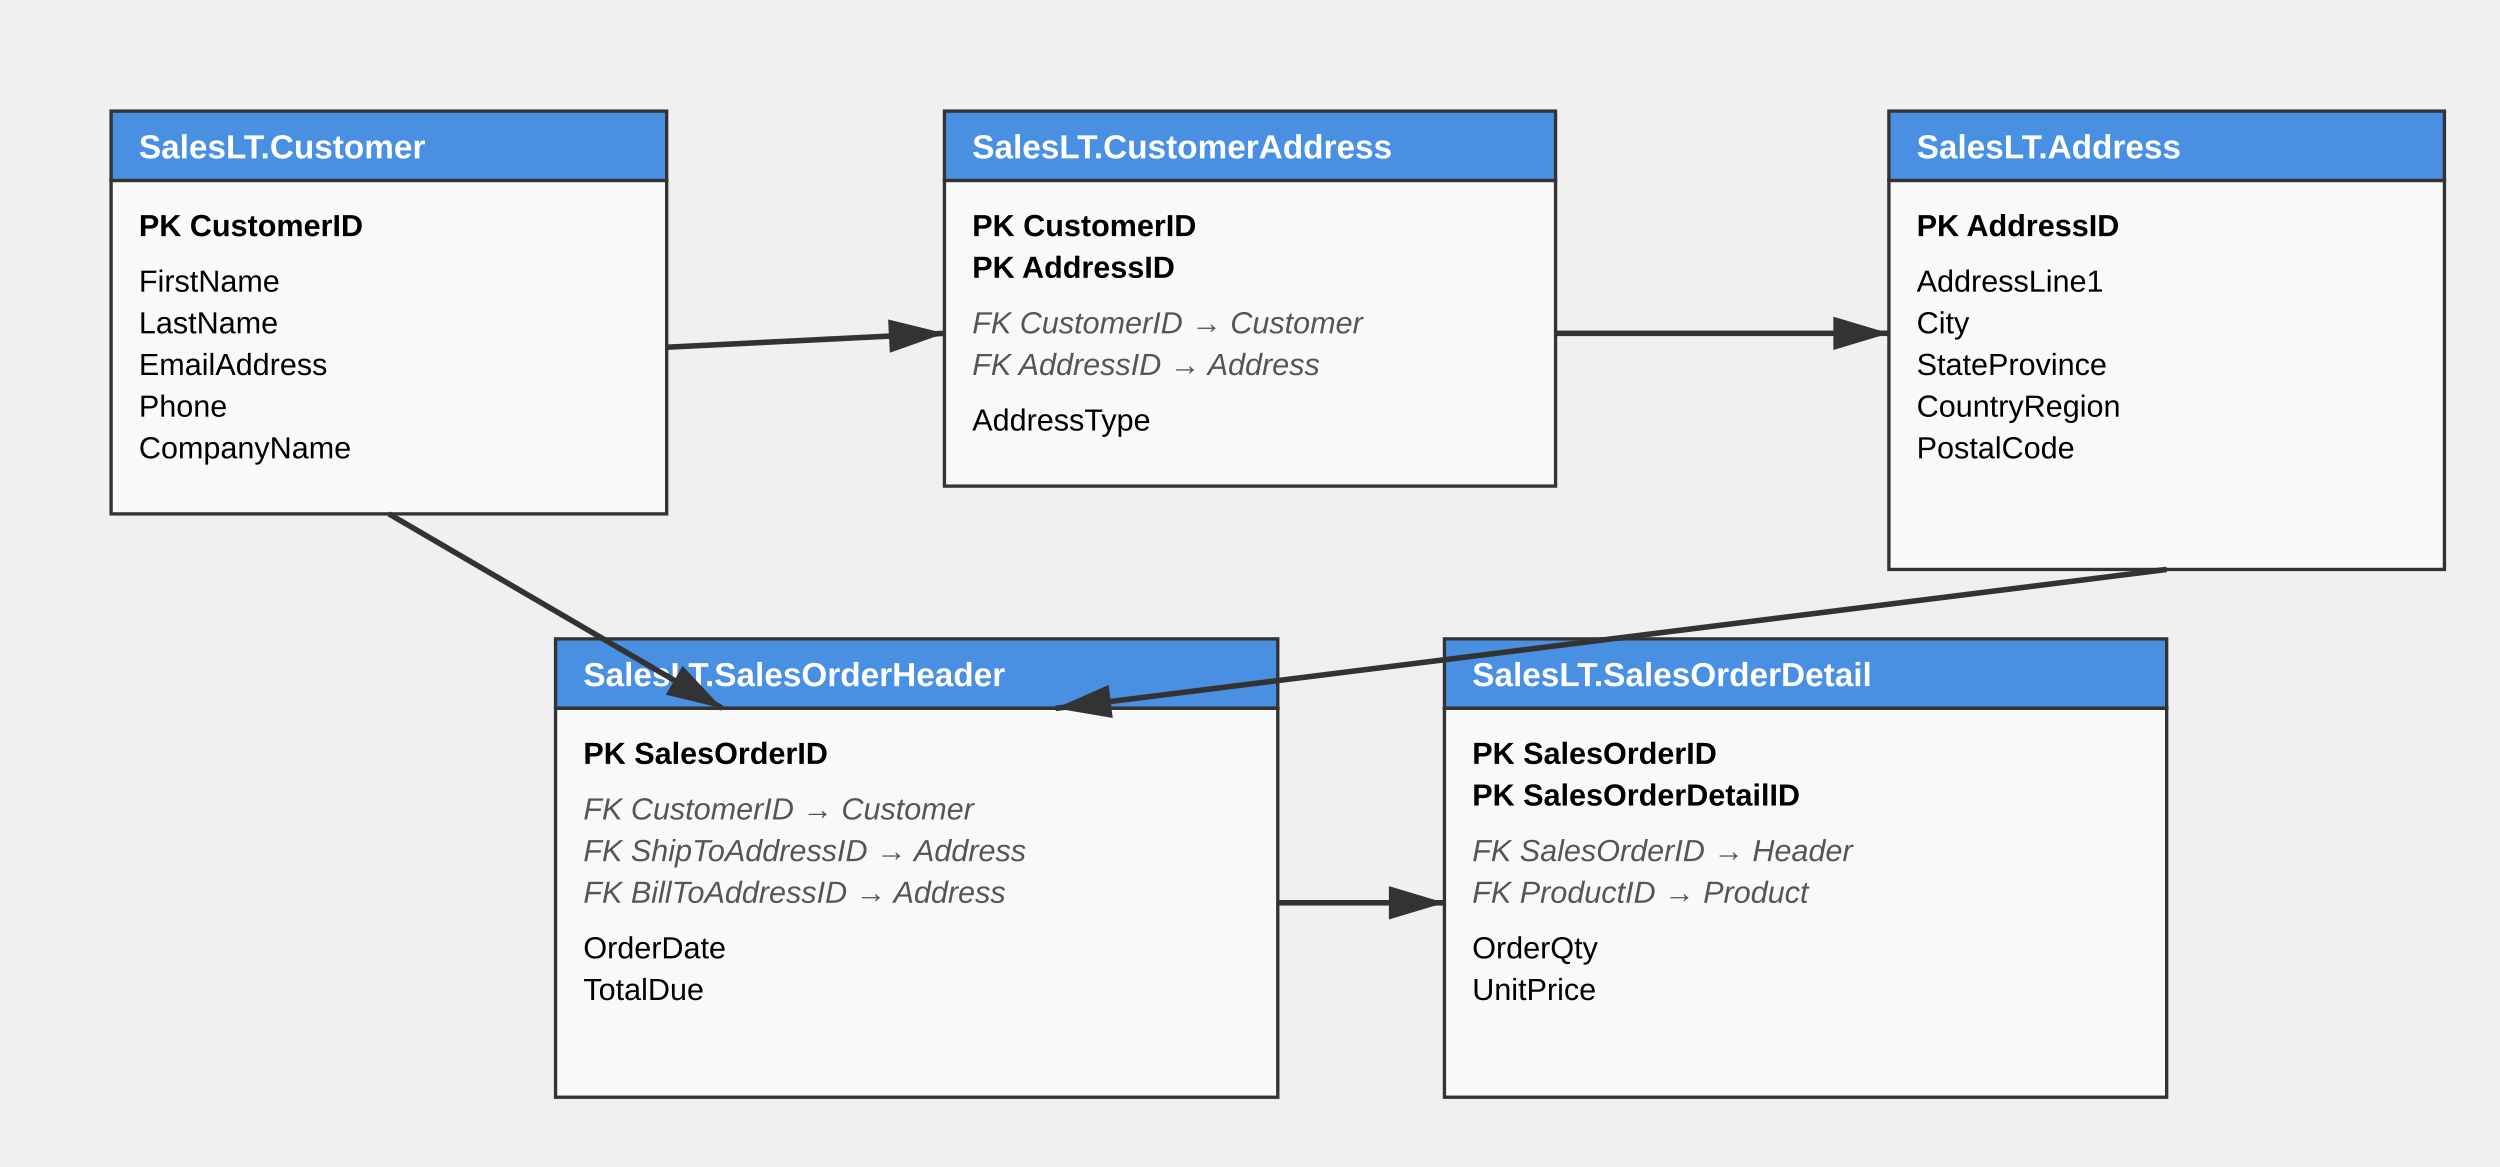
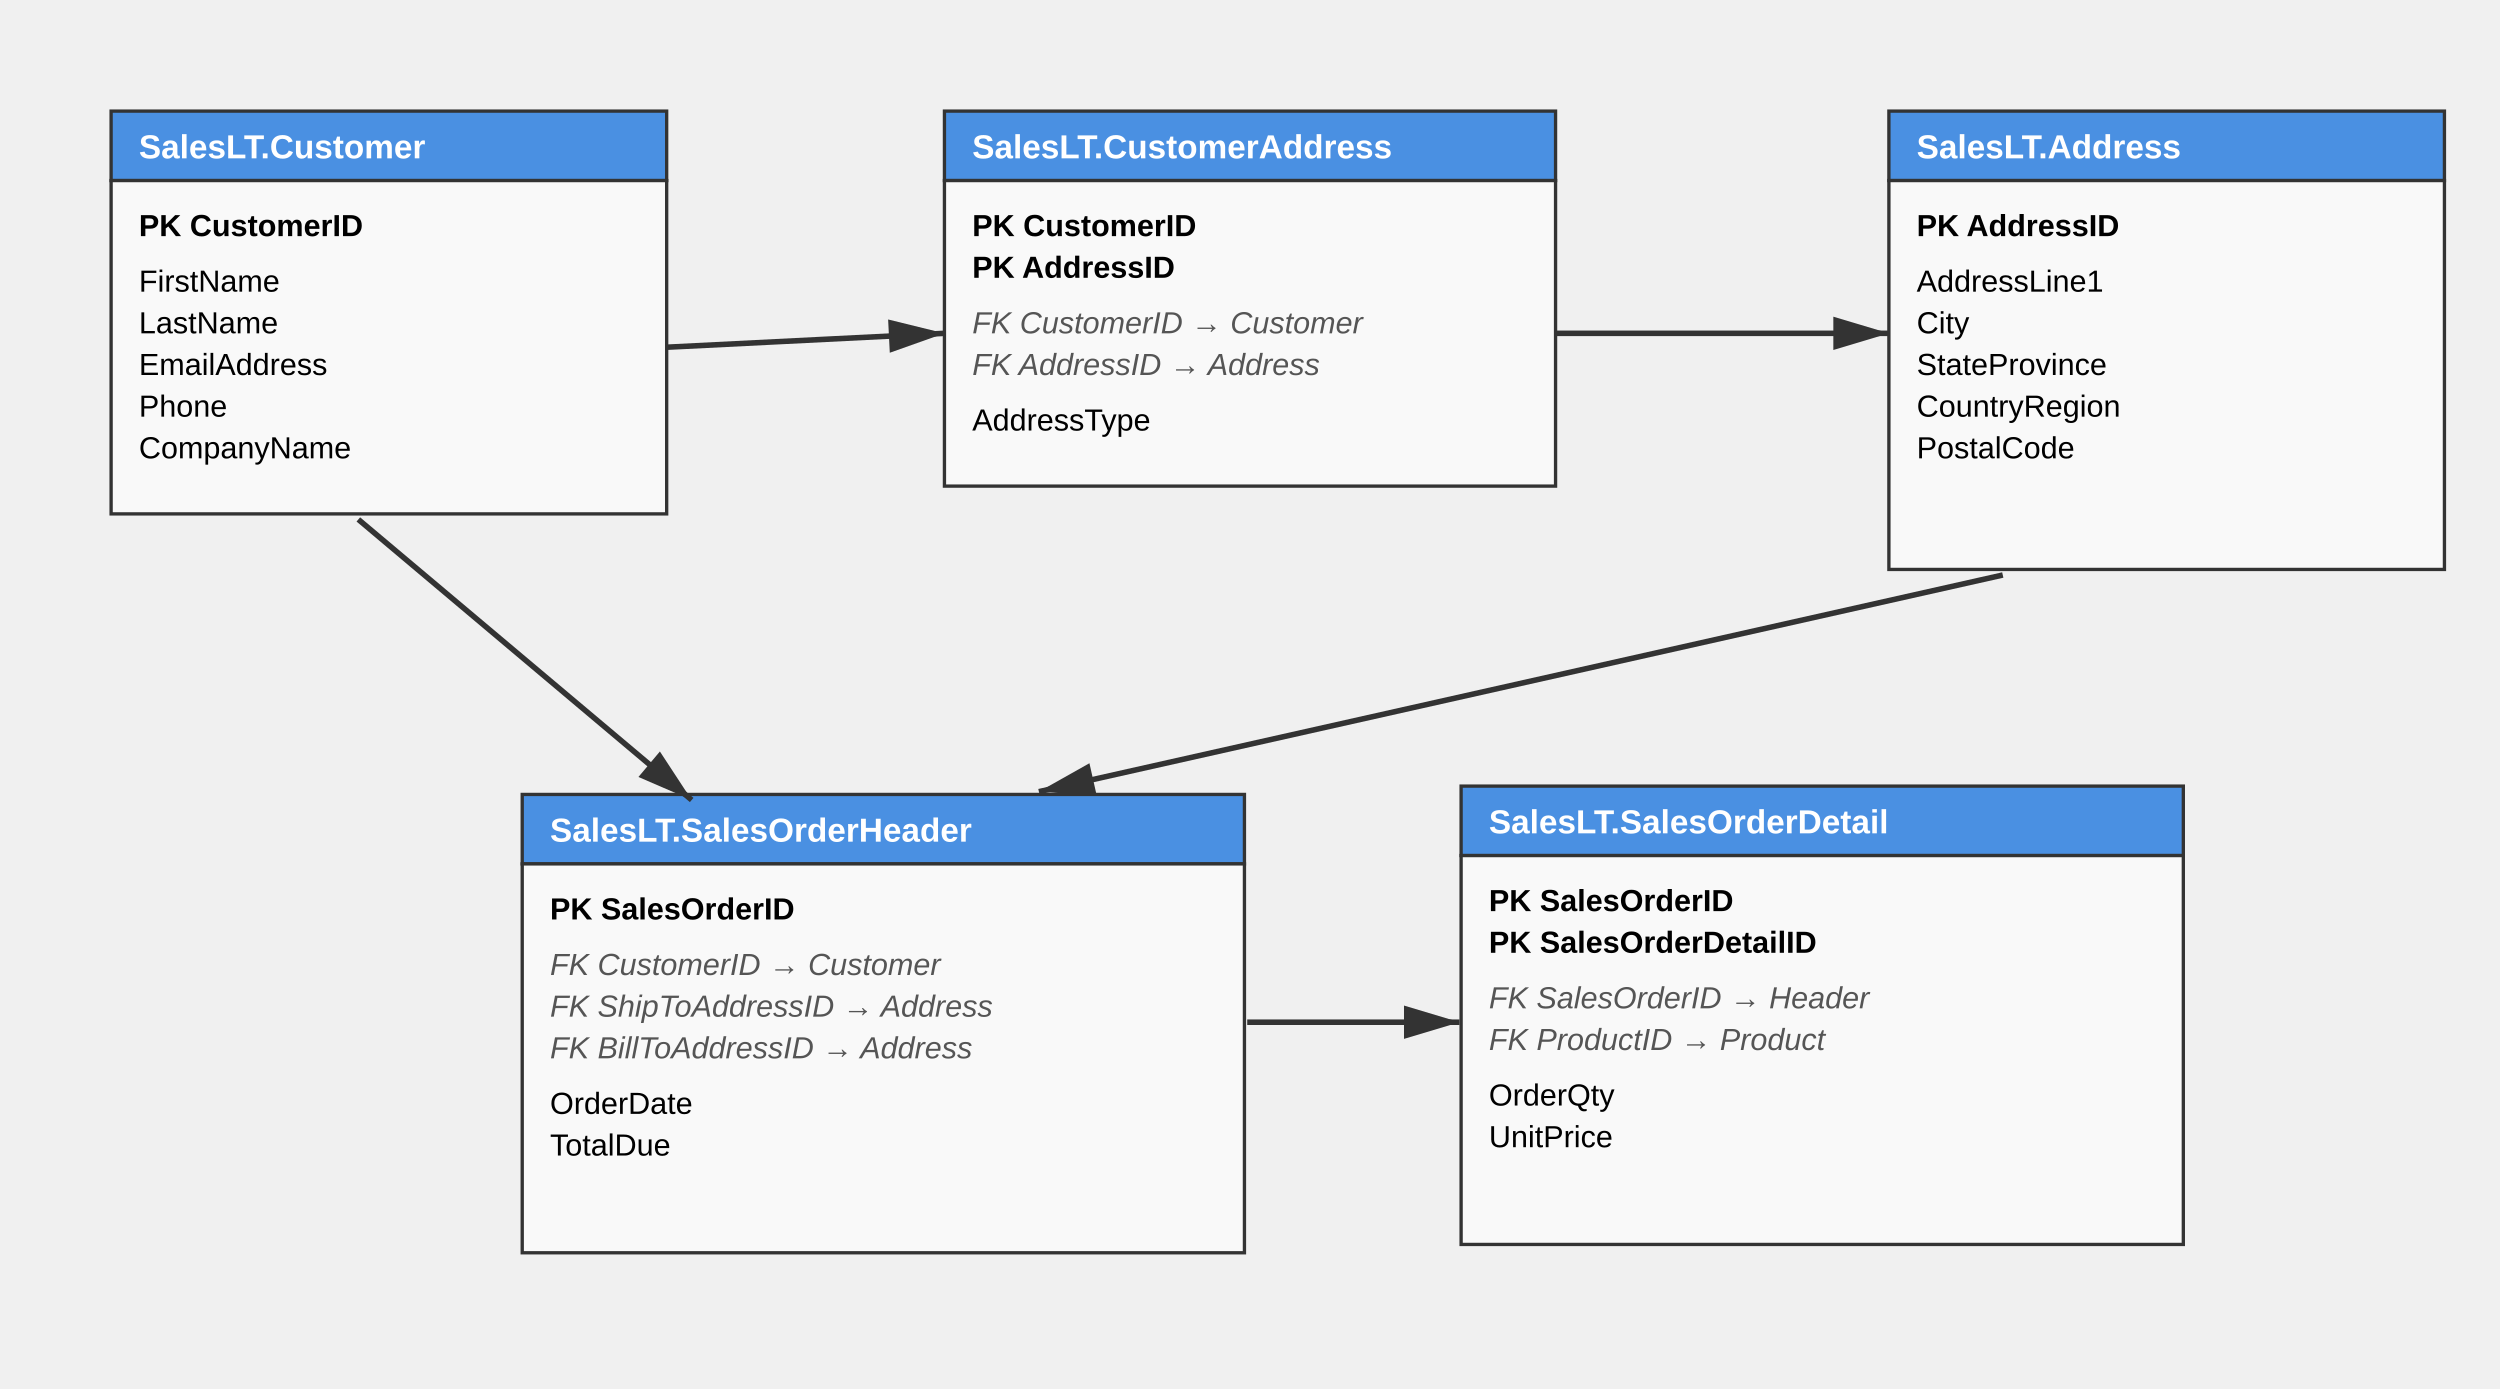
- <svg xmlns="http://www.w3.org/2000/svg" width="900" height="420">
-   <style>
-     .entity { fill:#f9f9f9; stroke:#333; stroke-width:1.2; }
-     .header { fill:#4a90e2; stroke:#333; stroke-width:1.2; }
-     .header-text { fill:white; font-family:Segoe UI, Arial; font-size:12px; font-weight:bold; }
-     .attr-text { fill:#000; font-family:Segoe UI, Arial; font-size:11px; }
-     .pk { font-weight:bold; }
-     .fk { fill:#555; font-style:italic; }
-     .rel { stroke:#333; stroke-width:2; marker-end:url(#arrow); }
-   </style>
+ <svg xmlns="http://www.w3.org/2000/svg" width="900" height="500">
  <defs>
-     <marker id="arrow" markerWidth="10" markerHeight="10" refX="10" refY="3" orient="auto">
-       <path d="M0,0 L10,3 L0,6 z" fill="#333" />
+     <marker orient="auto" refY="3" refX="10" markerHeight="10" markerWidth="10" id="arrow">
+       <path id="svg_1" fill="#333" d="m0,0l10,3l-10,3l0,-6z" />
    </marker>
  </defs>
-   <rect x="40" y="40" width="200" height="25" class="header" />
-   <text x="50" y="57" class="header-text">SalesLT.Customer</text>
-   <rect x="40" y="65" width="200" height="120" class="entity" />
-   <text x="50" y="85" class="attr-text pk">PK CustomerID</text>
-   <text x="50" y="105" class="attr-text">FirstName</text>
-   <text x="50" y="120" class="attr-text">LastName</text>
-   <text x="50" y="135" class="attr-text">EmailAddress</text>
-   <text x="50" y="150" class="attr-text">Phone</text>
-   <text x="50" y="165" class="attr-text">CompanyName</text>
-   <rect x="340" y="40" width="220" height="25" class="header" />
-   <text x="350" y="57" class="header-text">SalesLT.CustomerAddress</text>
-   <rect x="340" y="65" width="220" height="110" class="entity" />
-   <text x="350" y="85" class="attr-text pk">PK CustomerID</text>
-   <text x="350" y="100" class="attr-text pk">PK AddressID</text>
-   <text x="350" y="120" class="attr-text fk">FK CustomerID → Customer</text>
-   <text x="350" y="135" class="attr-text fk">FK AddressID → Address</text>
-   <text x="350" y="155" class="attr-text">AddressType</text>
-   <rect x="680" y="40" width="200" height="25" class="header" />
-   <text x="690" y="57" class="header-text">SalesLT.Address</text>
-   <rect x="680" y="65" width="200" height="140" class="entity" />
-   <text x="690" y="85" class="attr-text pk">PK AddressID</text>
-   <text x="690" y="105" class="attr-text">AddressLine1</text>
-   <text x="690" y="120" class="attr-text">City</text>
-   <text x="690" y="135" class="attr-text">StateProvince</text>
-   <text x="690" y="150" class="attr-text">CountryRegion</text>
-   <text x="690" y="165" class="attr-text">PostalCode</text>
-   <rect x="200" y="230" width="260" height="25" class="header" />
-   <text x="210" y="247" class="header-text">SalesLT.SalesOrderHeader</text>
-   <rect x="200" y="255" width="260" height="140" class="entity" />
-   <text x="210" y="275" class="attr-text pk">PK SalesOrderID</text>
-   <text x="210" y="295" class="attr-text fk">FK CustomerID → Customer</text>
-   <text x="210" y="310" class="attr-text fk">FK ShipToAddressID → Address</text>
-   <text x="210" y="325" class="attr-text fk">FK BillToAddressID → Address</text>
-   <text x="210" y="345" class="attr-text">OrderDate</text>
-   <text x="210" y="360" class="attr-text">TotalDue</text>
-   <rect x="520" y="230" width="260" height="25" class="header" />
-   <text x="530" y="247" class="header-text">SalesLT.SalesOrderDetail</text>
-   <rect x="520" y="255" width="260" height="140" class="entity" />
-   <text x="530" y="275" class="attr-text pk">PK SalesOrderID</text>
-   <text x="530" y="290" class="attr-text pk">PK SalesOrderDetailID</text>
-   <text x="530" y="310" class="attr-text fk">FK SalesOrderID → Header</text>
-   <text x="530" y="325" class="attr-text fk">FK ProductID → Product</text>
-   <text x="530" y="345" class="attr-text">OrderQty</text>
-   <text x="530" y="360" class="attr-text">UnitPrice</text>
-   <line x1="240" y1="125" x2="340" y2="120" class="rel" />
-   <line x1="560" y1="120" x2="680" y2="120" class="rel" />
-   <line x1="140" y1="185" x2="260" y2="255" class="rel" />
-   <line x1="780" y1="205" x2="380" y2="255" class="rel" />
-   <line x1="460" y1="325" x2="520" y2="325" class="rel" />
+   <g>
+     <rect id="svg_2" stroke-width="1.2" stroke="#333" fill="#4a90e2" class="header" height="25" width="200" y="40" x="40" />
+     <text id="svg_3" font-weight="bold" font-size="12px" font-family="Segoe UI, Arial" fill="white" class="header-text" y="57" x="50">SalesLT.Customer</text>
+     <rect id="svg_4" stroke-width="1.2" stroke="#333" fill="#f9f9f9" class="entity" height="120" width="200" y="65" x="40" />
+     <text id="svg_5" font-weight="bold" font-size="11px" font-family="Segoe UI, Arial" fill="#000" class="attr-text pk" y="85" x="50">PK CustomerID</text>
+     <text id="svg_6" font-size="11px" font-family="Segoe UI, Arial" fill="#000" class="attr-text" y="105" x="50">FirstName</text>
+     <text id="svg_7" font-size="11px" font-family="Segoe UI, Arial" fill="#000" class="attr-text" y="120" x="50">LastName</text>
+     <text id="svg_8" font-size="11px" font-family="Segoe UI, Arial" fill="#000" class="attr-text" y="135" x="50">EmailAddress</text>
+     <text id="svg_9" font-size="11px" font-family="Segoe UI, Arial" fill="#000" class="attr-text" y="150" x="50">Phone</text>
+     <text id="svg_10" font-size="11px" font-family="Segoe UI, Arial" fill="#000" class="attr-text" y="165" x="50">CompanyName</text>
+     <rect id="svg_11" stroke-width="1.2" stroke="#333" fill="#4a90e2" class="header" height="25" width="220" y="40" x="340" />
+     <text id="svg_12" font-weight="bold" font-size="12px" font-family="Segoe UI, Arial" fill="white" class="header-text" y="57" x="350">SalesLT.CustomerAddress</text>
+     <rect id="svg_13" stroke-width="1.2" stroke="#333" fill="#f9f9f9" class="entity" height="110" width="220" y="65" x="340" />
+     <text id="svg_14" font-weight="bold" font-size="11px" font-family="Segoe UI, Arial" fill="#000" class="attr-text pk" y="85" x="350">PK CustomerID</text>
+     <text id="svg_15" font-weight="bold" font-size="11px" font-family="Segoe UI, Arial" fill="#000" class="attr-text pk" y="100" x="350">PK AddressID</text>
+     <text id="svg_16" font-style="italic" font-size="11px" font-family="Segoe UI, Arial" fill="#555" class="attr-text fk" y="120" x="350">FK CustomerID → Customer</text>
+     <text id="svg_17" font-style="italic" font-size="11px" font-family="Segoe UI, Arial" fill="#555" class="attr-text fk" y="135" x="350">FK AddressID → Address</text>
+     <text id="svg_18" font-size="11px" font-family="Segoe UI, Arial" fill="#000" class="attr-text" y="155" x="350">AddressType</text>
+     <rect id="svg_19" stroke-width="1.2" stroke="#333" fill="#4a90e2" class="header" height="25" width="200" y="40" x="680" />
+     <text id="svg_20" font-weight="bold" font-size="12px" font-family="Segoe UI, Arial" fill="white" class="header-text" y="57" x="690">SalesLT.Address</text>
+     <rect id="svg_21" stroke-width="1.2" stroke="#333" fill="#f9f9f9" class="entity" height="140" width="200" y="65" x="680" />
+     <text id="svg_22" font-weight="bold" font-size="11px" font-family="Segoe UI, Arial" fill="#000" class="attr-text pk" y="85" x="690">PK AddressID</text>
+     <text id="svg_23" font-size="11px" font-family="Segoe UI, Arial" fill="#000" class="attr-text" y="105" x="690">AddressLine1</text>
+     <text id="svg_24" font-size="11px" font-family="Segoe UI, Arial" fill="#000" class="attr-text" y="120" x="690">City</text>
+     <text id="svg_25" font-size="11px" font-family="Segoe UI, Arial" fill="#000" class="attr-text" y="135" x="690">StateProvince</text>
+     <text id="svg_26" font-size="11px" font-family="Segoe UI, Arial" fill="#000" class="attr-text" y="150" x="690">CountryRegion</text>
+     <text id="svg_27" font-size="11px" font-family="Segoe UI, Arial" fill="#000" class="attr-text" y="165" x="690">PostalCode</text>
+     <rect id="svg_28" stroke-width="1.2" stroke="#333" fill="#4a90e2" class="header" height="25" width="260" y="286" x="188" />
+     <text id="svg_29" font-weight="bold" font-size="12px" font-family="Segoe UI, Arial" fill="white" class="header-text" y="303" x="198">SalesLT.SalesOrderHeader</text>
+     <rect id="svg_30" stroke-width="1.2" stroke="#333" fill="#f9f9f9" class="entity" height="140" width="260" y="311" x="188" />
+     <text id="svg_31" font-weight="bold" font-size="11px" font-family="Segoe UI, Arial" fill="#000" class="attr-text pk" y="331" x="198">PK SalesOrderID</text>
+     <text id="svg_32" font-style="italic" font-size="11px" font-family="Segoe UI, Arial" fill="#555" class="attr-text fk" y="351" x="198">FK CustomerID → Customer</text>
+     <text id="svg_33" font-style="italic" font-size="11px" font-family="Segoe UI, Arial" fill="#555" class="attr-text fk" y="366" x="198">FK ShipToAddressID → Address</text>
+     <text id="svg_34" font-style="italic" font-size="11px" font-family="Segoe UI, Arial" fill="#555" class="attr-text fk" y="381" x="198">FK BillToAddressID → Address</text>
+     <text id="svg_35" font-size="11px" font-family="Segoe UI, Arial" fill="#000" class="attr-text" y="401" x="198">OrderDate</text>
+     <text id="svg_36" font-size="11px" font-family="Segoe UI, Arial" fill="#000" class="attr-text" y="416" x="198">TotalDue</text>
+     <rect id="svg_37" stroke-width="1.2" stroke="#333" fill="#4a90e2" class="header" height="25" width="260" y="283" x="526" />
+     <text id="svg_38" font-weight="bold" font-size="12px" font-family="Segoe UI, Arial" fill="white" class="header-text" y="300" x="536">SalesLT.SalesOrderDetail</text>
+     <rect id="svg_39" stroke-width="1.2" stroke="#333" fill="#f9f9f9" class="entity" height="140" width="260" y="308" x="526" />
+     <text id="svg_40" font-weight="bold" font-size="11px" font-family="Segoe UI, Arial" fill="#000" class="attr-text pk" y="328" x="536">PK SalesOrderID</text>
+     <text id="svg_41" font-weight="bold" font-size="11px" font-family="Segoe UI, Arial" fill="#000" class="attr-text pk" y="343" x="536">PK SalesOrderDetailID</text>
+     <text id="svg_42" font-style="italic" font-size="11px" font-family="Segoe UI, Arial" fill="#555" class="attr-text fk" y="363" x="536">FK SalesOrderID → Header</text>
+     <text id="svg_43" font-style="italic" font-size="11px" font-family="Segoe UI, Arial" fill="#555" class="attr-text fk" y="378" x="536">FK ProductID → Product</text>
+     <text id="svg_44" font-size="11px" font-family="Segoe UI, Arial" fill="#000" class="attr-text" y="398" x="536">OrderQty</text>
+     <text id="svg_45" font-size="11px" font-family="Segoe UI, Arial" fill="#000" class="attr-text" y="413" x="536">UnitPrice</text>
+     <line id="svg_46" marker-end="url(#arrow)" stroke-width="2" stroke="#333" class="rel" y2="120" x2="340" y1="125" x1="240" />
+     <line id="svg_47" marker-end="url(#arrow)" stroke-width="2" stroke="#333" class="rel" y2="120" x2="680" y1="120" x1="560" />
+     <line stroke="#333" id="svg_48" marker-end="url(#arrow)" stroke-width="2" class="rel" y2="288" x2="249" y1="187" x1="129" />
+     <line stroke="#333" id="svg_49" marker-end="url(#arrow)" stroke-width="2" class="rel" y2="285" x2="374" y1="207" x1="721" />
+     <line stroke="#333" id="svg_50" marker-end="url(#arrow)" stroke-width="2" class="rel" y2="368" x2="525.439" y1="368" x1="449" />
+   </g>
</svg>
